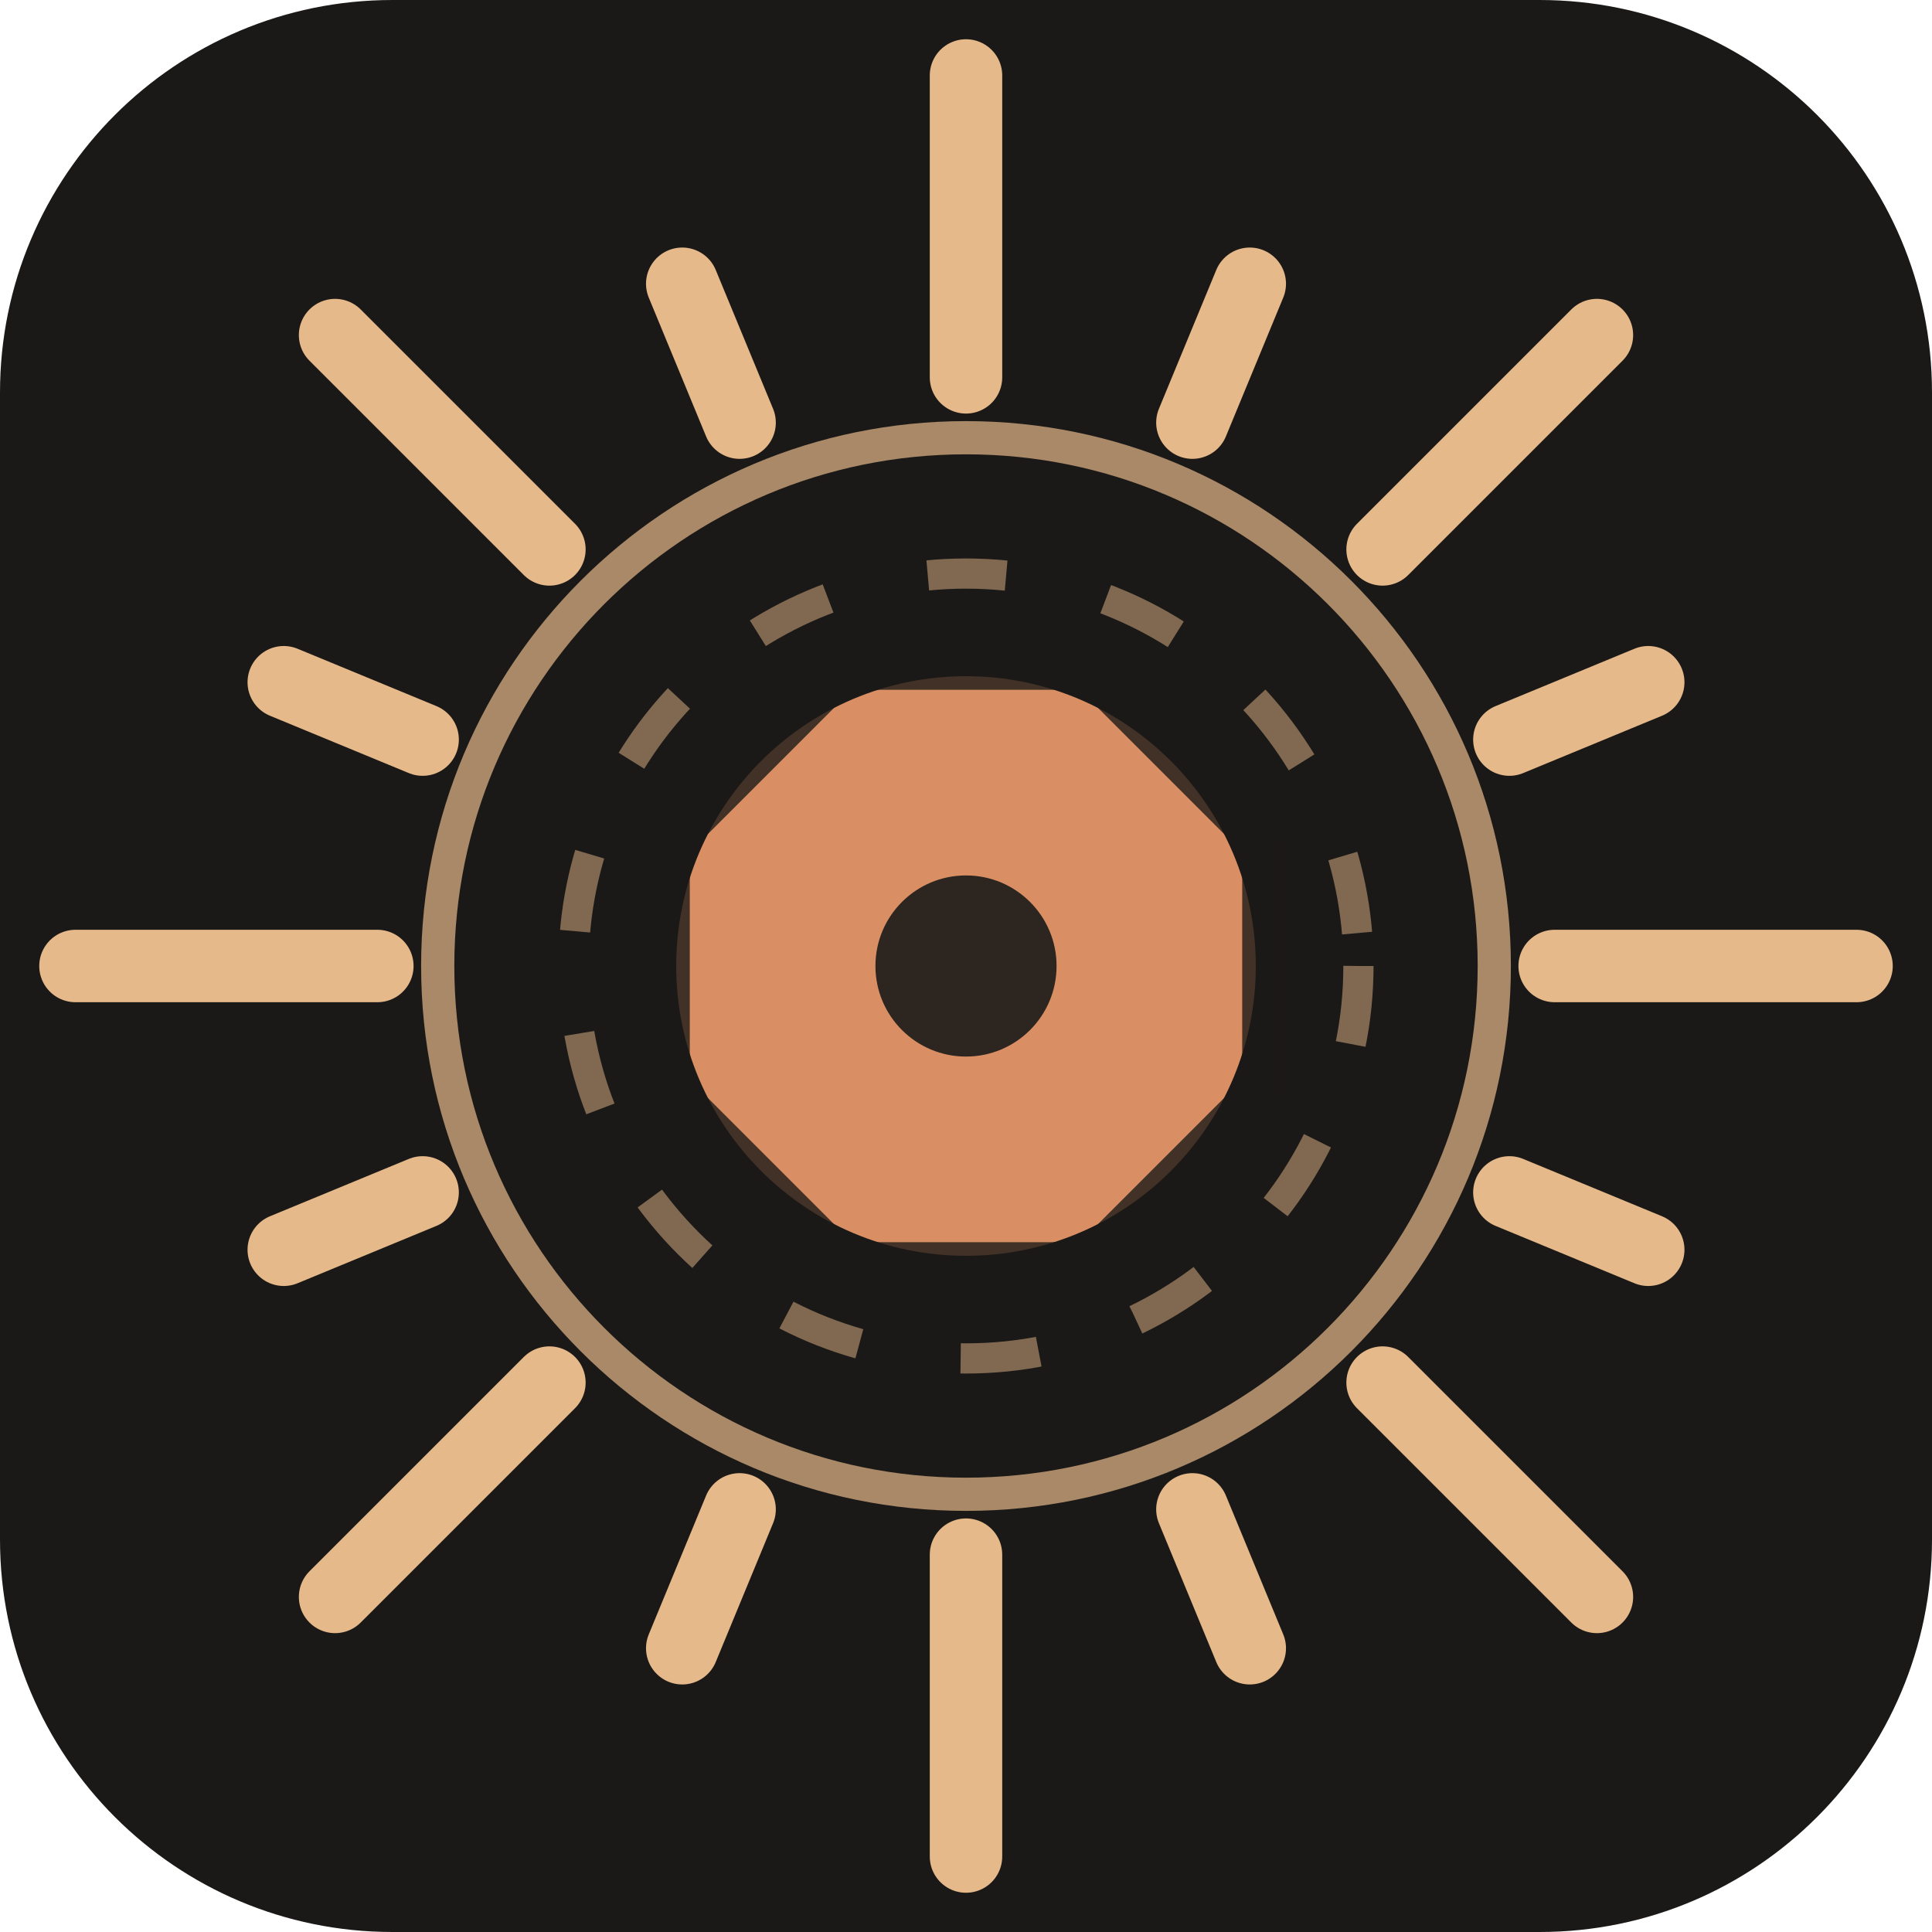
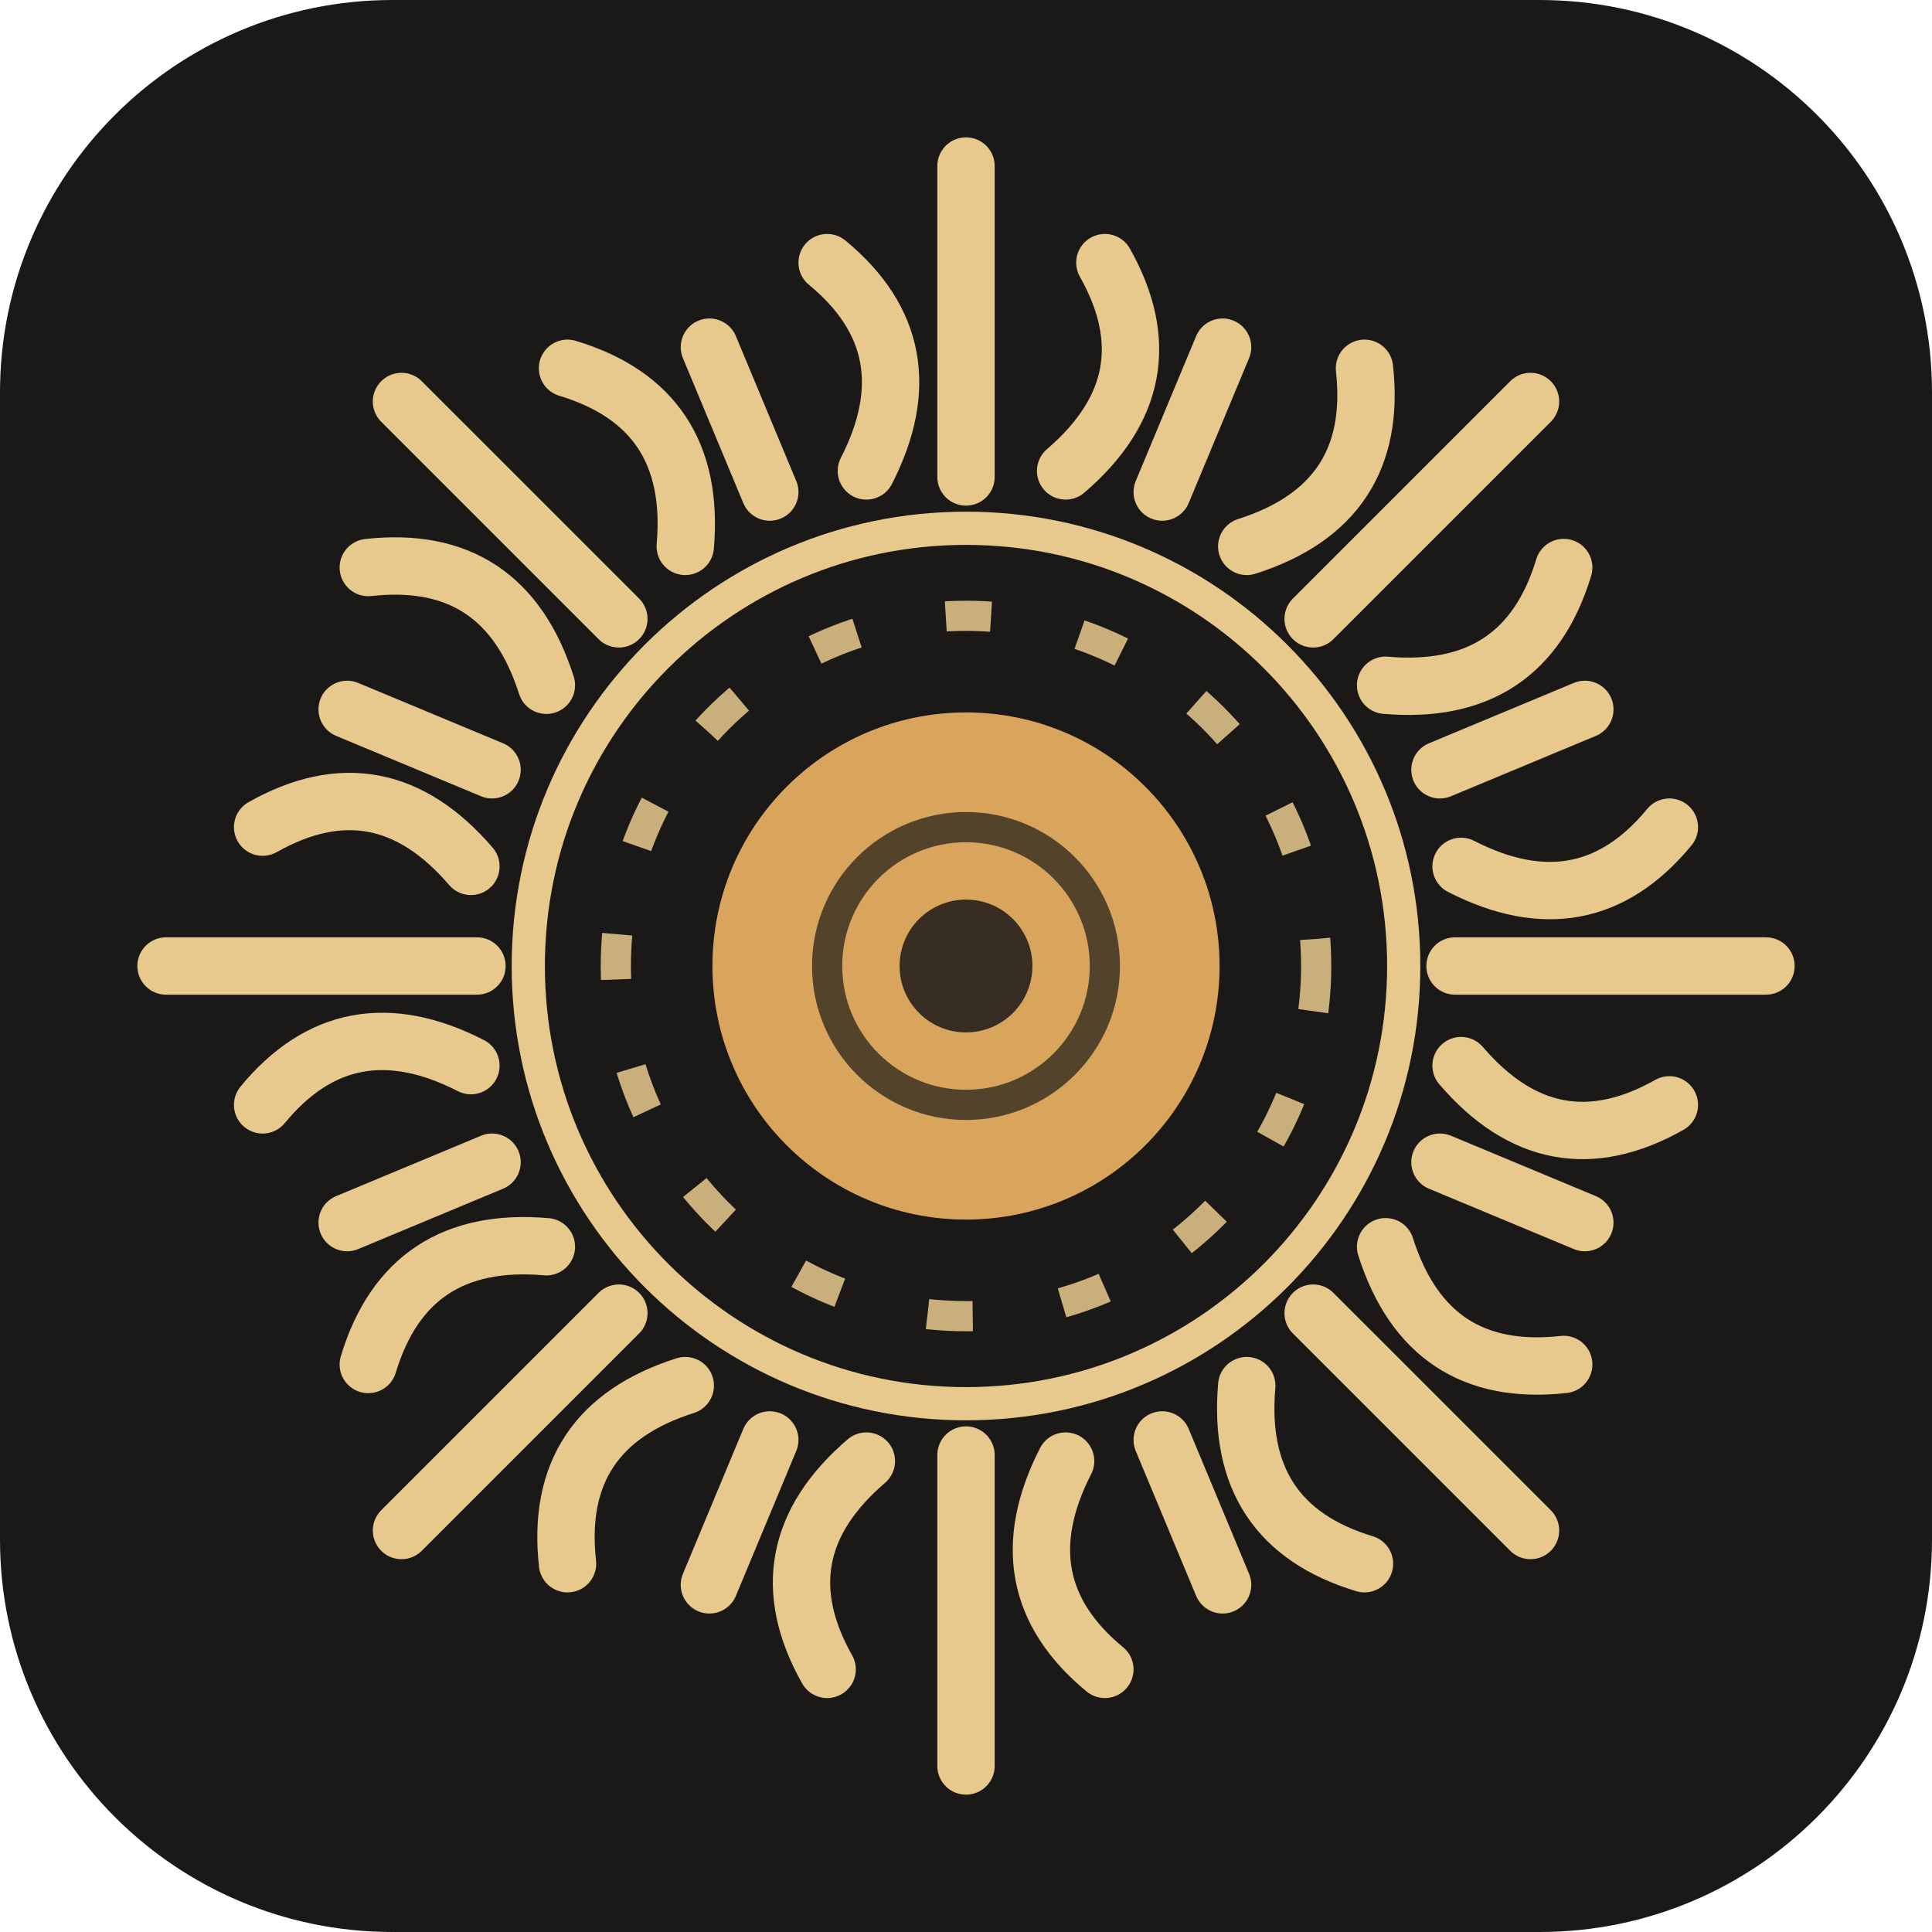
<svg xmlns="http://www.w3.org/2000/svg" viewBox="0 0 64 64" role="img" aria-label="幻想星图会客厅">
  <rect width="64" height="64" rx="13" fill="#1b1917" />
-   <g stroke="#e6b98a" stroke-width="2.4" stroke-linecap="round">
-     <line x1="51.5" y1="32.0" x2="61.5" y2="32.0" />
-     <line x1="50.0" y1="39.5" x2="54.6" y2="41.4" />
-     <line x1="45.8" y1="45.8" x2="52.9" y2="52.9" />
-     <line x1="39.5" y1="50.0" x2="41.4" y2="54.6" />
-     <line x1="32.0" y1="51.5" x2="32.0" y2="61.5" />
-     <line x1="24.5" y1="50.0" x2="22.6" y2="54.6" />
-     <line x1="18.2" y1="45.8" x2="11.1" y2="52.9" />
-     <line x1="14.0" y1="39.5" x2="9.4" y2="41.4" />
-     <line x1="12.5" y1="32.0" x2="2.5" y2="32.0" />
-     <line x1="14.0" y1="24.5" x2="9.4" y2="22.6" />
-     <line x1="18.2" y1="18.2" x2="11.1" y2="11.1" />
-     <line x1="24.5" y1="14.0" x2="22.6" y2="9.4" />
-     <line x1="32.0" y1="12.5" x2="32.0" y2="2.5" />
-     <line x1="39.5" y1="14.0" x2="41.4" y2="9.4" />
-     <line x1="45.8" y1="18.2" x2="52.9" y2="11.1" />
-     <line x1="50.0" y1="24.5" x2="54.6" y2="22.6" />
+   <g stroke="#e8c98d" stroke-width="1.9" stroke-linecap="round" fill="none">
+     <path d="M48.2 32.0L58.5 32.0" />
+     <path d="M47.7 38.5L52.5 40.5" />
+     <path d="M43.5 43.5L50.7 50.7" />
+     <path d="M38.5 47.7L40.5 52.5" />
+     <path d="M32.0 48.2L32.0 58.5" />
+     <path d="M25.5 47.7L23.5 52.5" />
+     <path d="M20.5 43.5L13.3 50.7" />
+     <path d="M16.3 38.5L11.5 40.5" />
+     <path d="M15.8 32.0L5.5 32.0" />
+     <path d="M16.3 25.5L11.5 23.5" />
+     <path d="M20.5 20.5L13.3 13.3" />
+     <path d="M25.5 16.3L23.5 11.5" />
+     <path d="M32.0 15.8L32.0 5.5" />
+     <path d="M38.5 16.3L40.5 11.5" />
+     <path d="M43.5 20.5L50.7 13.3" />
+     <path d="M47.7 25.5L52.5 23.5" />
+     <path d="M48.4 35.3Q51.4 38.8 55.3 36.6" />
+     <path d="M45.9 41.3Q47.3 45.7 51.8 45.2" />
+     <path d="M41.3 45.9Q40.9 50.5 45.2 51.8" />
+     <path d="M35.3 48.4Q33.2 52.5 36.6 55.3" />
+     <path d="M28.7 48.4Q25.2 51.4 27.4 55.3" />
+     <path d="M22.7 45.9Q18.3 47.3 18.8 51.8" />
+     <path d="M18.1 41.3Q13.5 40.9 12.2 45.2" />
+     <path d="M15.6 35.3Q11.5 33.2 8.7 36.6" />
+     <path d="M15.6 28.7Q12.6 25.2 8.7 27.4" />
+     <path d="M18.1 22.7Q16.7 18.3 12.2 18.8" />
+     <path d="M22.7 18.1Q23.1 13.5 18.8 12.2" />
+     <path d="M28.7 15.6Q30.8 11.5 27.4 8.7" />
+     <path d="M35.3 15.6Q38.8 12.6 36.6 8.7" />
+     <path d="M41.3 18.1Q45.7 16.7 45.2 12.2" />
+     <path d="M45.9 22.7Q50.5 23.1 51.8 18.8" />
+     <path d="M48.4 28.7Q52.5 30.8 55.3 27.4" />
  </g>
-   <circle cx="32" cy="32" r="17.5" fill="none" stroke="#e6b98a" stroke-width="1.1" opacity=".7" />
-   <circle cx="32" cy="32" r="13" fill="none" stroke="#e6b98a" stroke-width="1" opacity=".5" stroke-dasharray="2.6 3.4" />
-   <circle cx="32" cy="32" r="9.6" fill="#d98f63" />
-   <polygon points="41.7 36.0 36.0 41.7 28.0 41.7 22.3 36.0 22.3 28.0 28.0 22.3 36.0 22.3 41.7 28.0" fill="none" stroke="#1b1917" stroke-width="1.1" opacity=".8" />
-   <circle cx="32" cy="32" r="3" fill="#1b1917" opacity=".9" />
+   <circle cx="32" cy="32" r="14.5" fill="none" stroke="#e8c98d" stroke-width="1.1" />
+   <circle cx="32" cy="32" r="11.6" fill="none" stroke="#e8c98d" stroke-width="1" stroke-dasharray="1.5 3" opacity=".85" />
+   <circle cx="32" cy="32" r="8.4" fill="#d9a45c" />
+   <circle cx="32" cy="32" r="4.6" fill="none" stroke="#1b1917" stroke-width="1" opacity=".7" />
+   <circle cx="32" cy="32" r="2.2" fill="#1b1917" opacity=".85" />
</svg>
